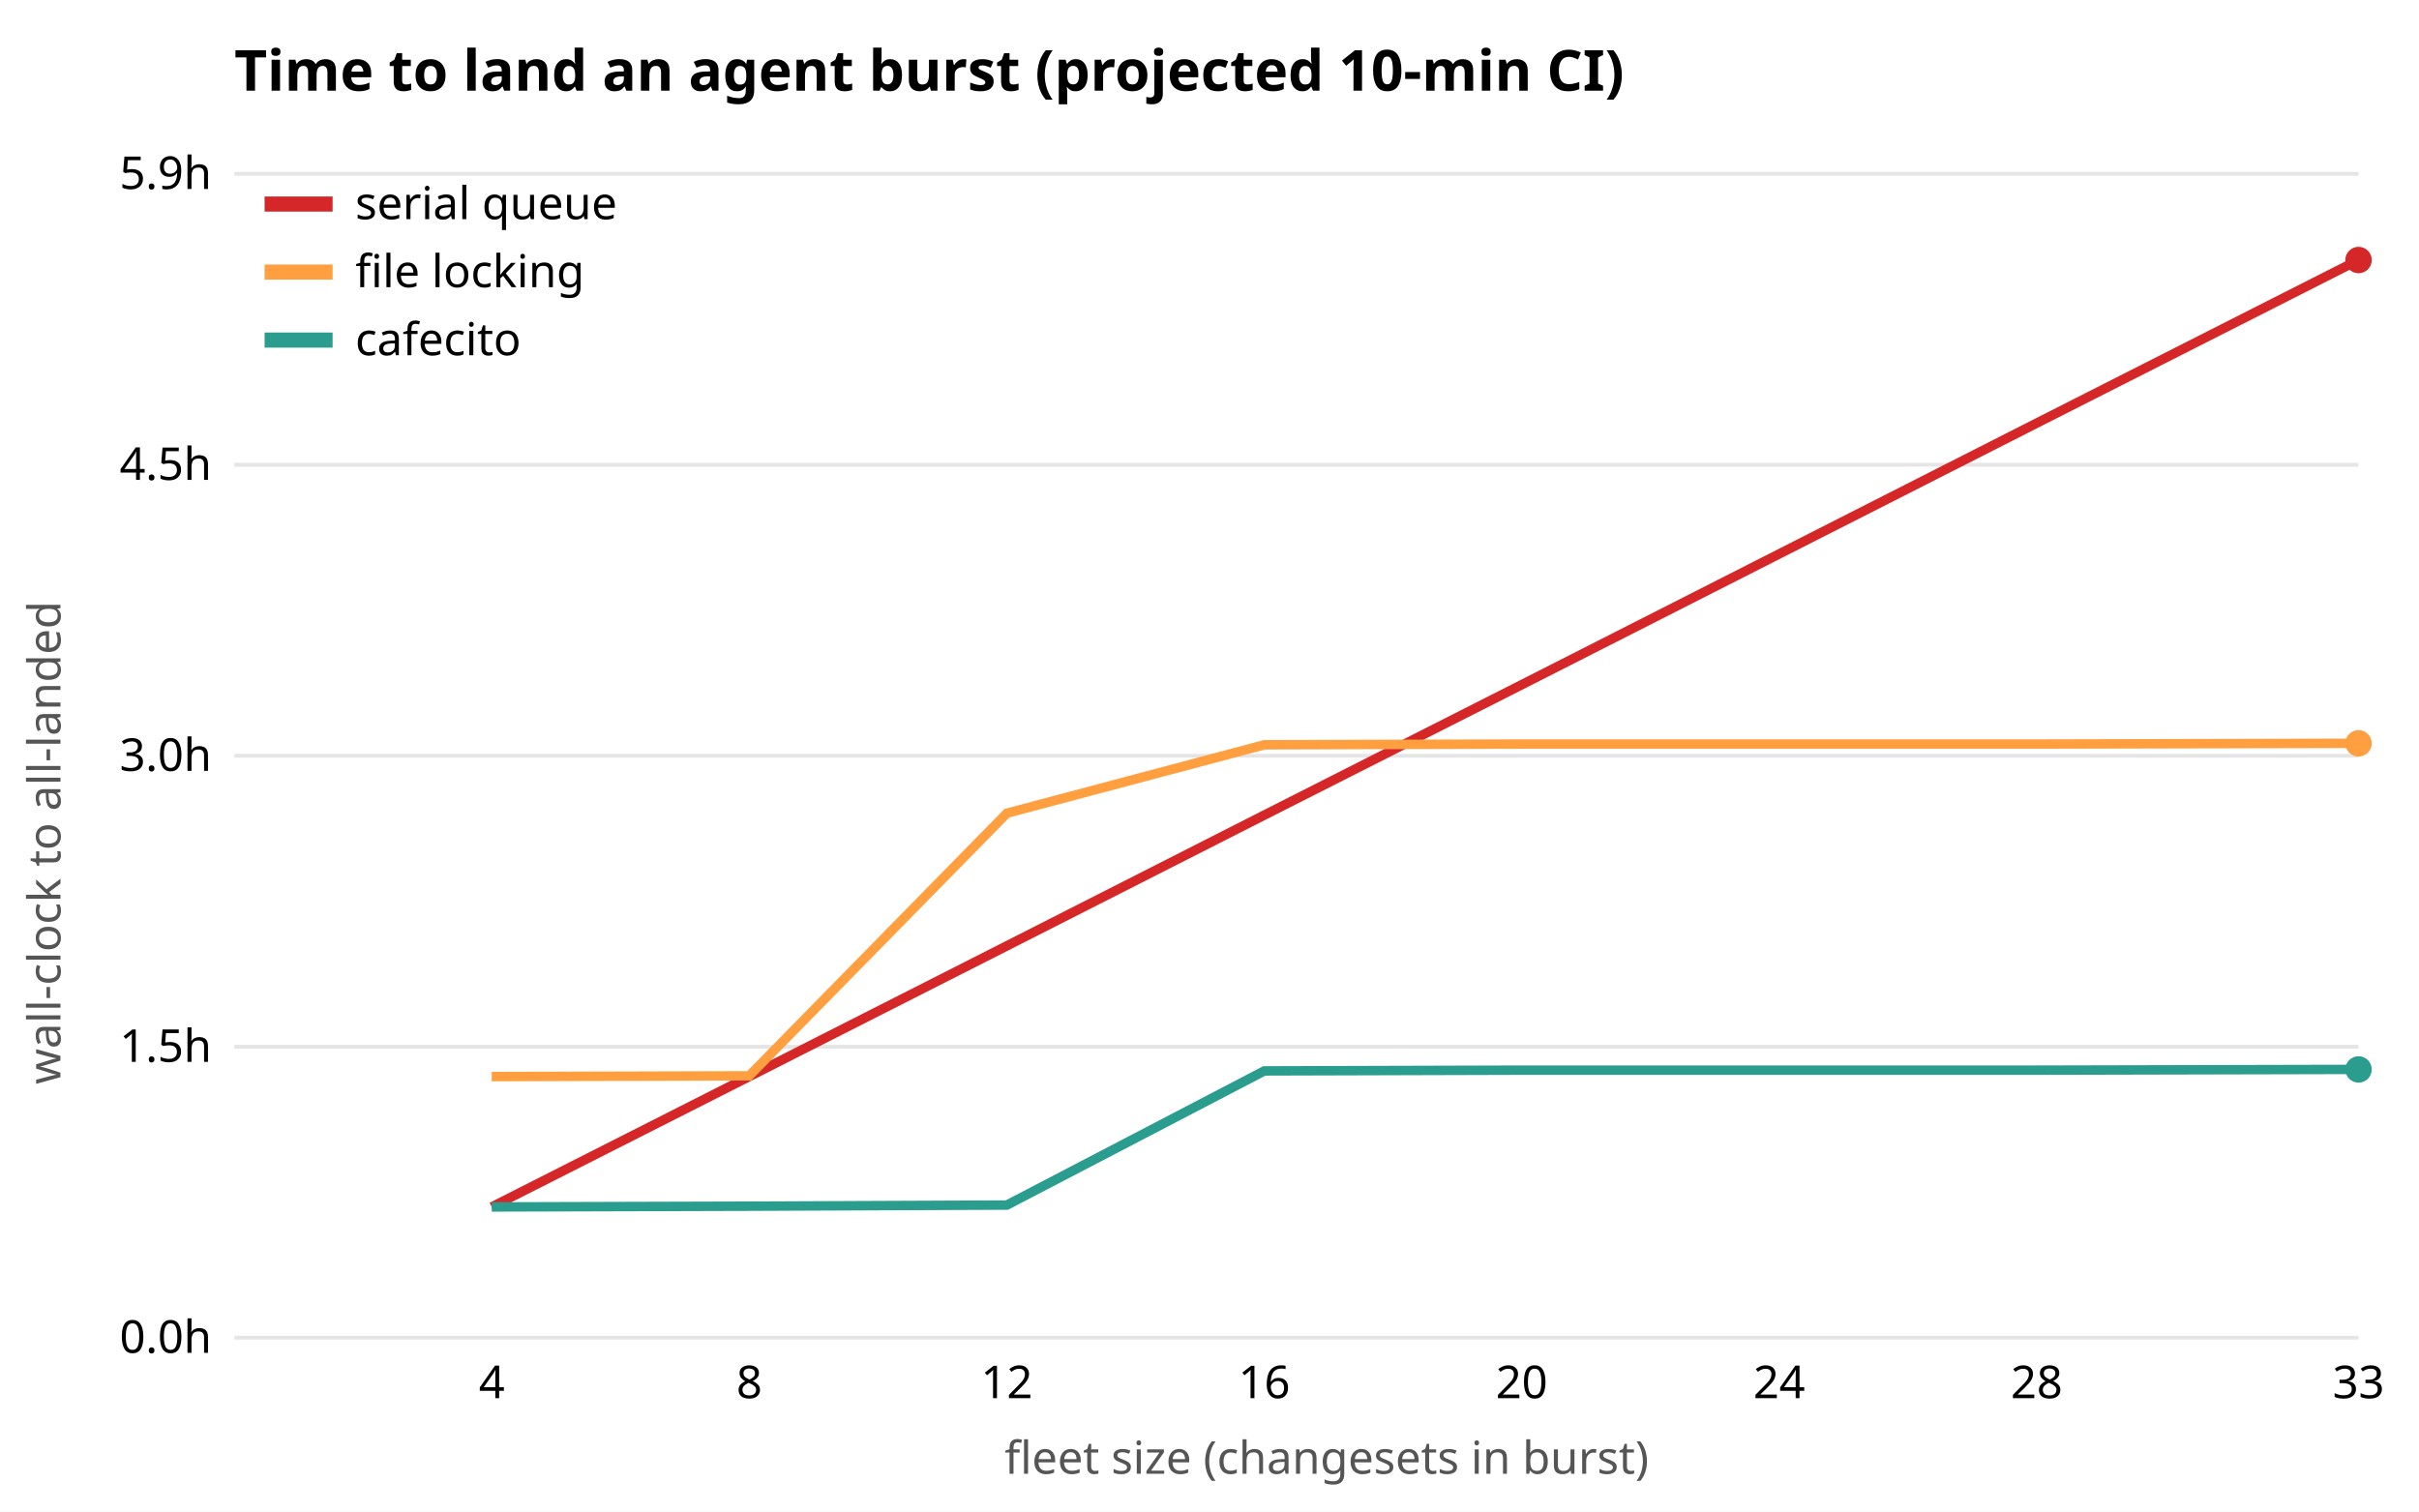
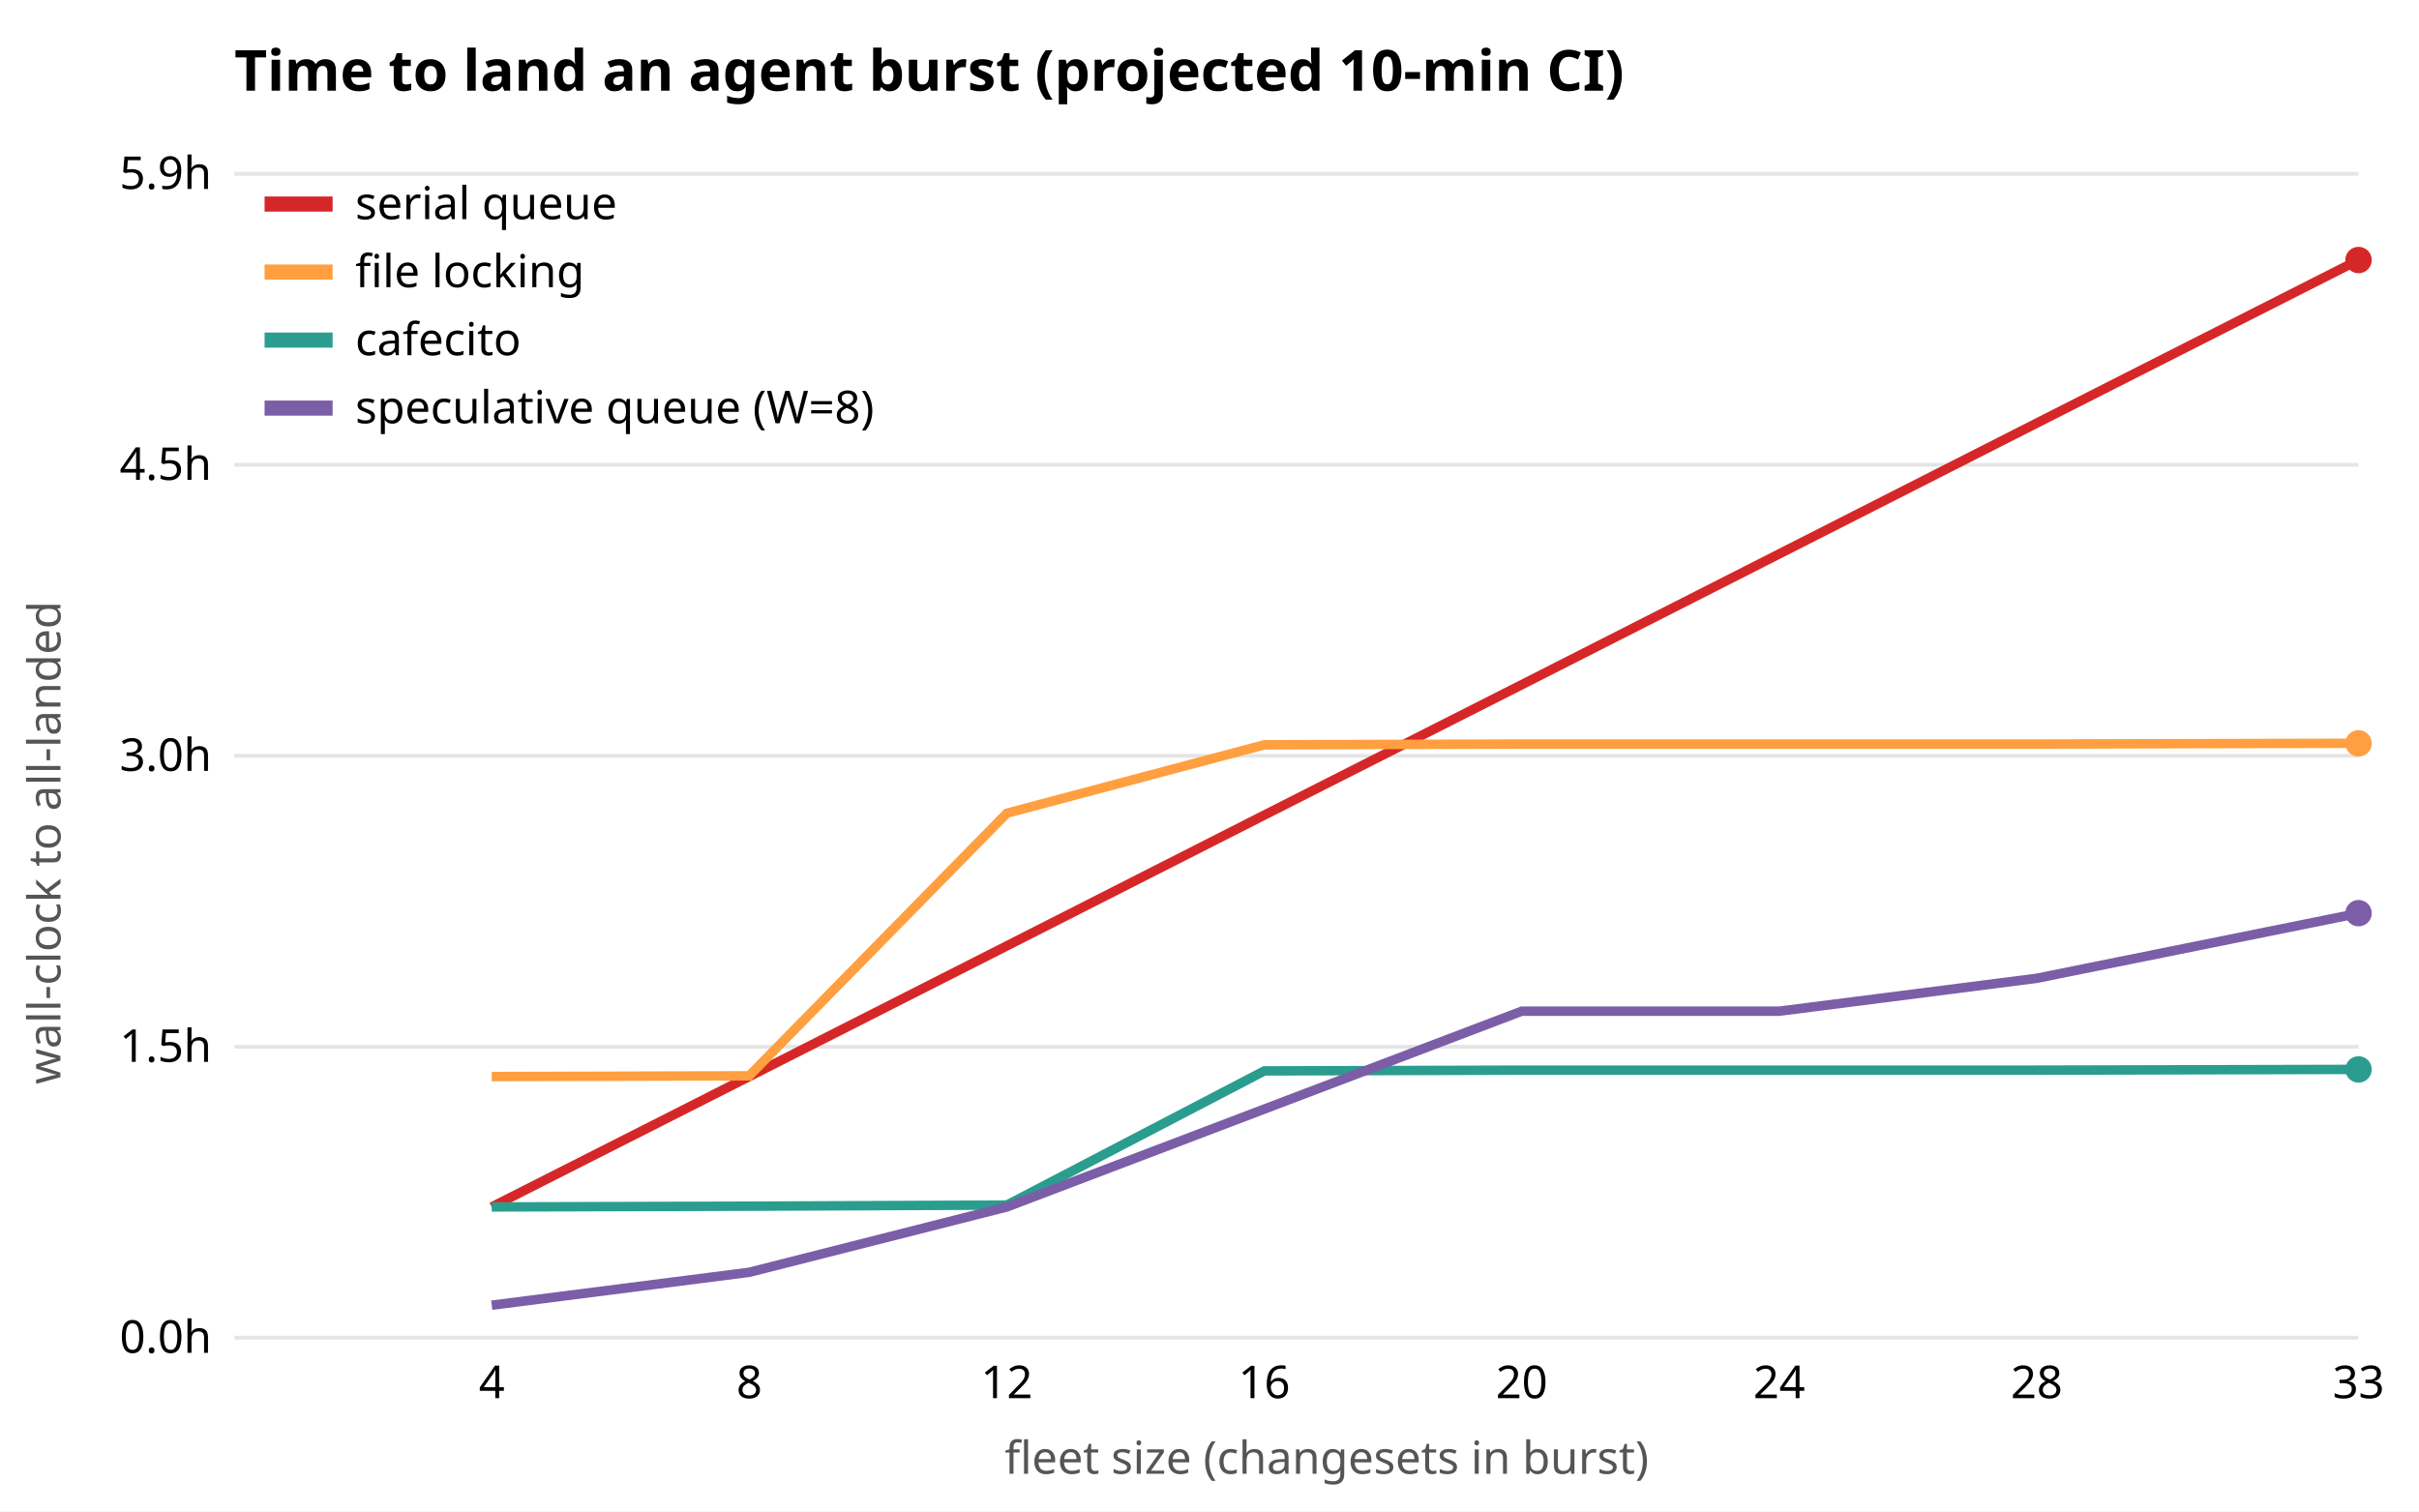
<svg xmlns="http://www.w3.org/2000/svg" viewBox="0 0 640 400" font-family="system-ui,sans-serif" font-size="12">
  <rect width="640" height="400" fill="white" />
  <text x="62" y="24" font-size="15" font-weight="bold">Time to land an agent burst (projected 10-min CI)</text>
  <line x1="62" y1="354.0" x2="624" y2="354.0" stroke="#e5e5e5" />
  <text x="56" y="358.0" text-anchor="end">0.0h</text>
  <line x1="62" y1="277.0" x2="624" y2="277.0" stroke="#e5e5e5" />
  <text x="56" y="281.0" text-anchor="end">1.5h</text>
  <line x1="62" y1="200.0" x2="624" y2="200.0" stroke="#e5e5e5" />
  <text x="56" y="204.0" text-anchor="end">3.0h</text>
  <line x1="62" y1="123.0" x2="624" y2="123.0" stroke="#e5e5e5" />
  <text x="56" y="127.0" text-anchor="end">4.5h</text>
  <line x1="62" y1="46.0" x2="624" y2="46.0" stroke="#e5e5e5" />
  <text x="56" y="50.0" text-anchor="end">5.9h</text>
  <text x="130.121" y="370" text-anchor="middle">4</text>
  <text x="198.242" y="370" text-anchor="middle">8</text>
  <text x="266.364" y="370" text-anchor="middle">12</text>
  <text x="334.485" y="370" text-anchor="middle">16</text>
  <text x="402.606" y="370" text-anchor="middle">20</text>
  <text x="470.727" y="370" text-anchor="middle">24</text>
  <text x="538.848" y="370" text-anchor="middle">28</text>
  <text x="624.0" y="370" text-anchor="middle">33</text>
  <text x="351.0" y="390" text-anchor="middle" fill="#555">fleet size (changesets in burst)</text>
  <text x="16" y="223.0" transform="rotate(-90 16 223.0)" text-anchor="middle" fill="#555">wall-clock to all-landed</text>
  <polyline points="130.1,319.4 198.2,284.9 266.4,250.3 334.5,215.7 402.6,181.2 470.7,146.6 538.8,112.0 624.0,68.8" fill="none" stroke="#d62728" stroke-width="2.5" />
  <circle cx="624.0" cy="68.815" r="3.5" fill="#d62728" />
  <polyline points="130.1,284.9 198.2,284.7 266.4,215.2 334.5,197.1 402.6,196.9 470.7,196.9 538.8,196.9 624.0,196.7" fill="none" stroke="#ff9f40" stroke-width="2.5" />
  <circle cx="624.0" cy="196.717" r="3.5" fill="#ff9f40" />
  <polyline points="130.1,319.4 198.2,319.2 266.4,318.9 334.5,283.4 402.6,283.2 470.7,283.2 538.8,283.2 624.0,283.0" fill="none" stroke="#2a9d8f" stroke-width="2.5" />
  <circle cx="624.0" cy="283.01" r="3.5" fill="#2a9d8f" />
+   <polyline points="130.1,345.4 198.2,336.7 266.4,319.4 334.5,293.5 402.6,267.6 470.7,267.6 538.8,258.9 624.0,241.7" fill="none" stroke="#7b5ea7" stroke-width="2.5" />
+   <circle cx="624.0" cy="241.654" r="3.5" fill="#7b5ea7" />
  <rect x="70" y="52" width="18" height="4" fill="#d62728" />
  <text x="94" y="58">serial queue</text>
  <rect x="70" y="70" width="18" height="4" fill="#ff9f40" />
  <text x="94" y="76">file locking</text>
  <rect x="70" y="88" width="18" height="4" fill="#2a9d8f" />
  <text x="94" y="94">cafecito</text>
+   <rect x="70" y="106" width="18" height="4" fill="#7b5ea7" />
+   <text x="94" y="112">speculative queue (W=8)</text>
</svg>
